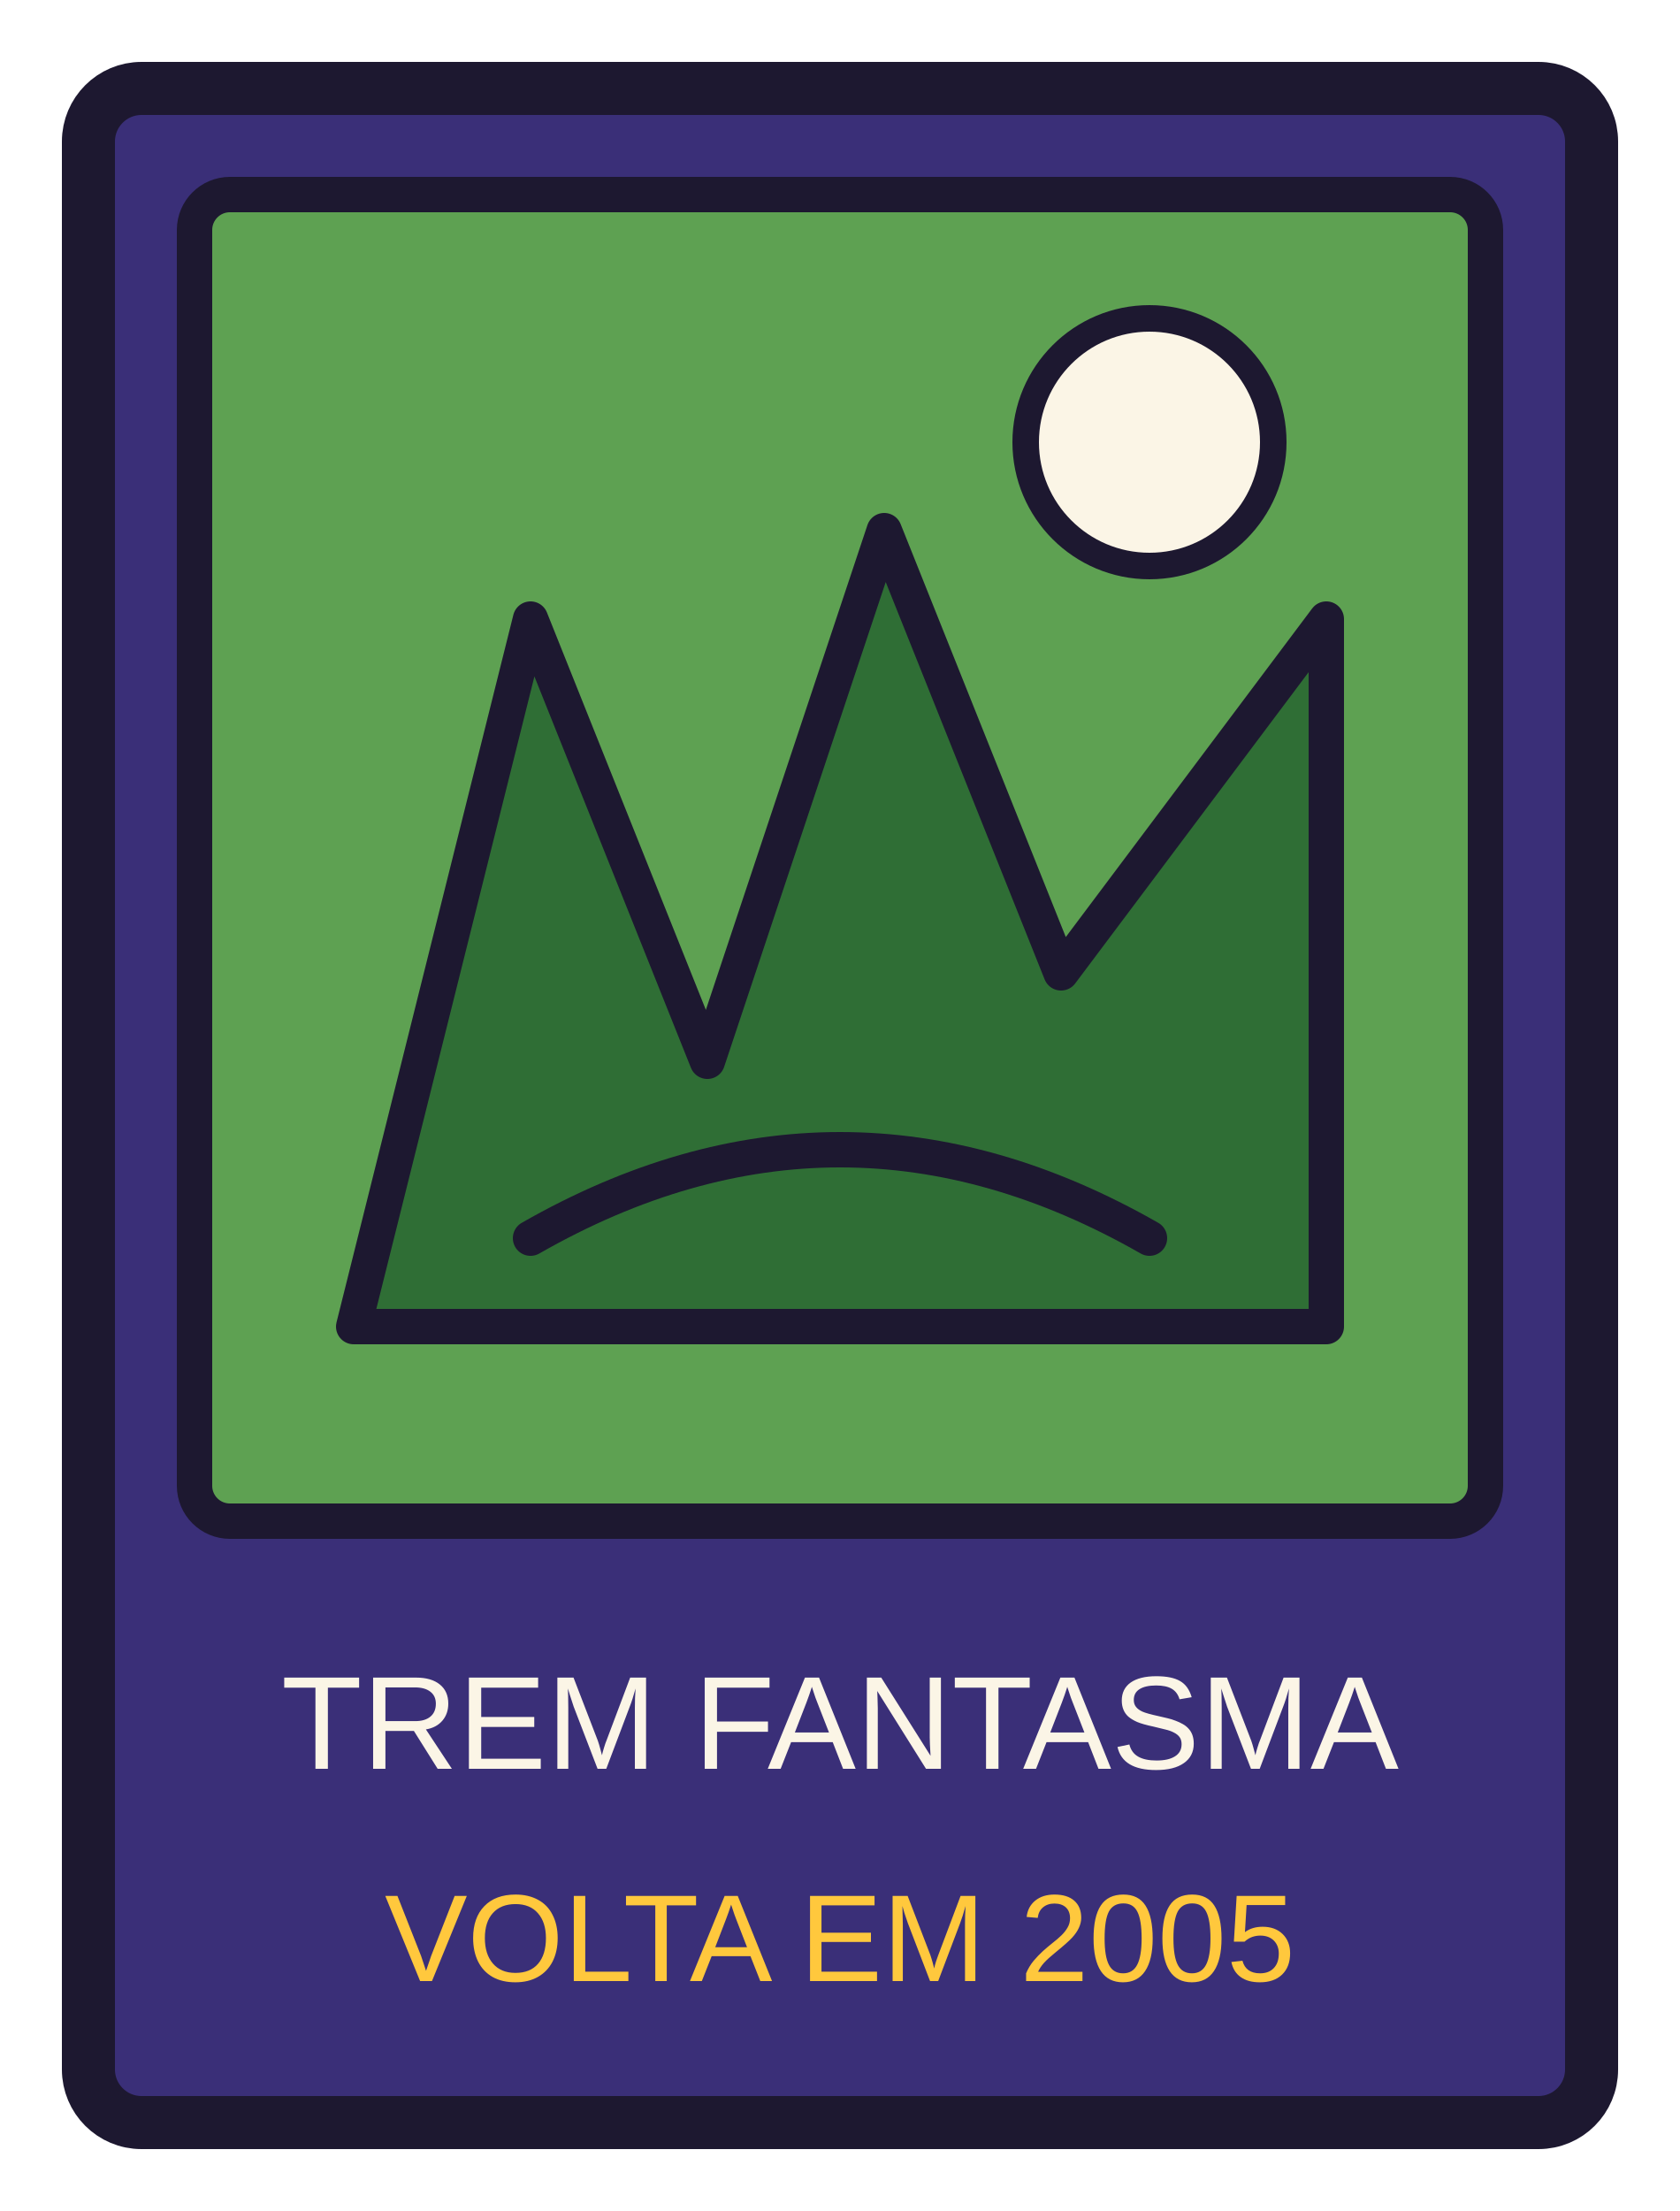
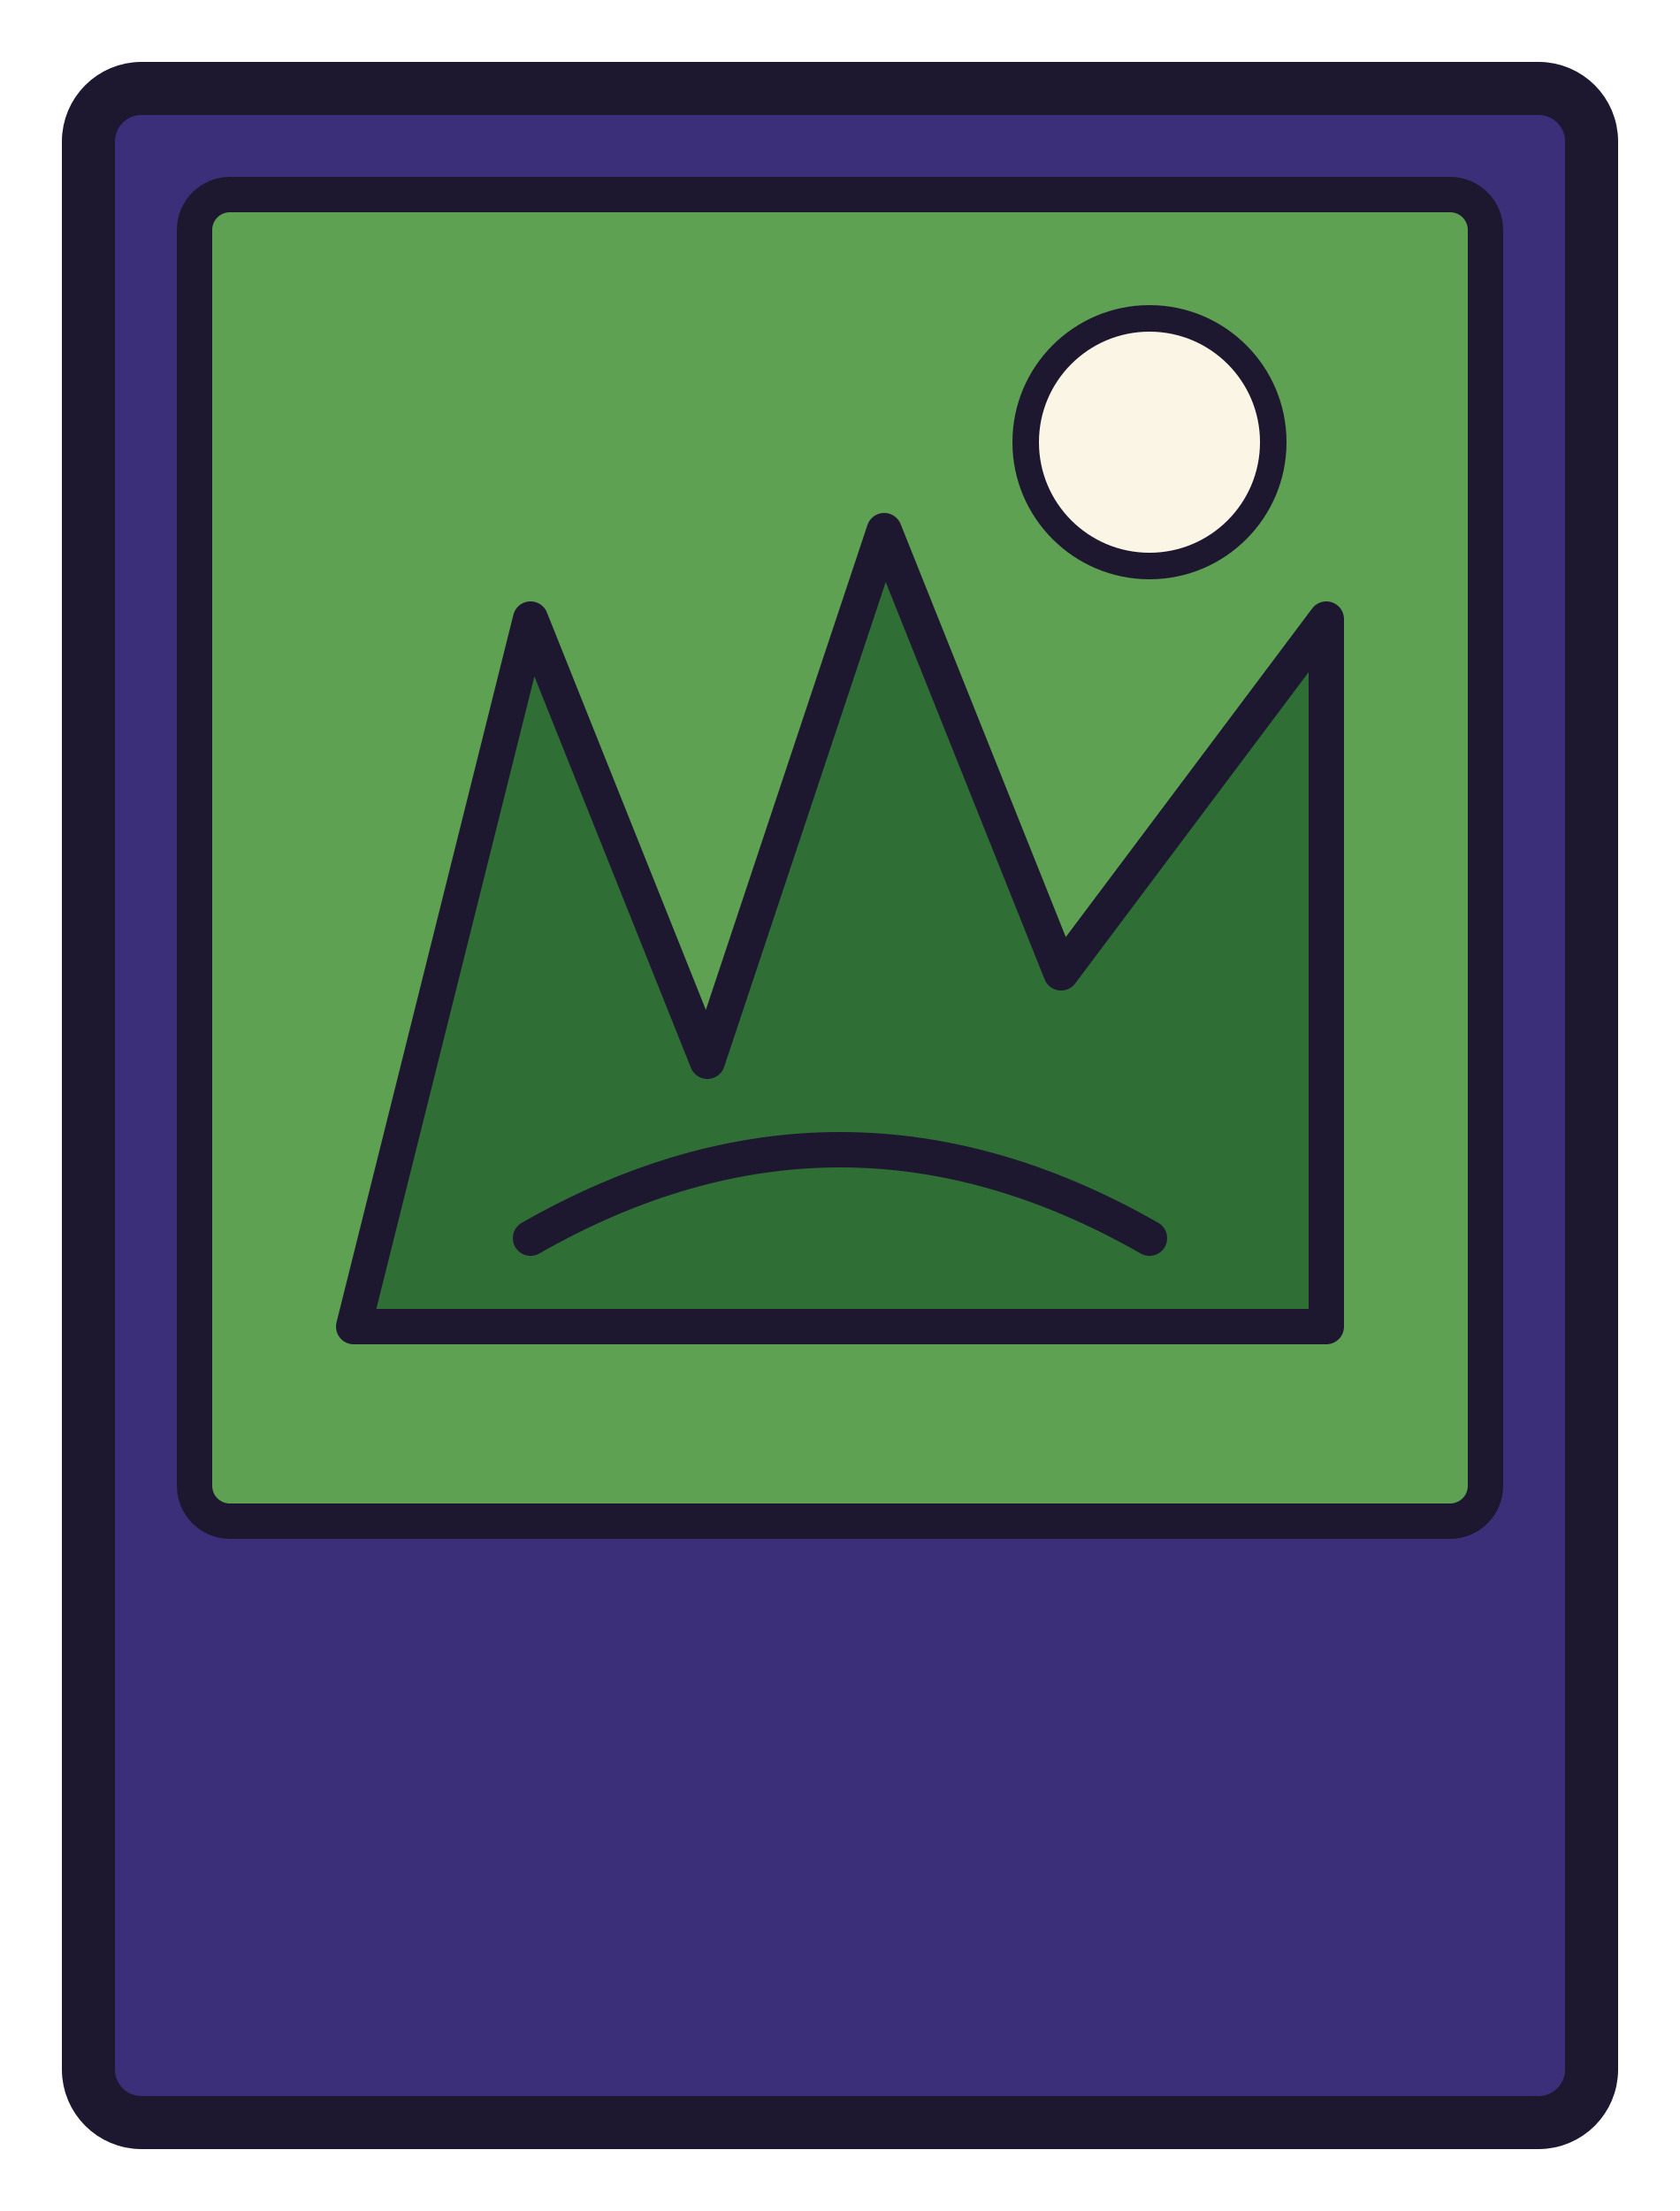
<svg xmlns="http://www.w3.org/2000/svg" viewBox="0 0 190 250" width="190" height="250">
  <rect x="10" y="10" width="170" height="230" rx="6" fill="#3a2f78" stroke="#1d1830" stroke-width="6" />
  <rect x="22" y="22" width="146" height="150" rx="4" fill="#5ea152" stroke="#1d1830" stroke-width="4" />
  <path d="M40 150 L60 70 L80 120 L100 60 L120 110 L150 70 L150 150 Z" fill="#2f6e35" stroke="#1d1830" stroke-width="4" stroke-linejoin="round" stroke-linecap="round" />
  <circle cx="130" cy="50" r="14" fill="#fbf5e6" stroke="#1d1830" stroke-width="3" />
  <path d="M60 140 Q95 120 130 140" fill="none" stroke="#1d1830" stroke-width="4" stroke-linejoin="round" stroke-linecap="round" />
-   <text x="95" y="200" text-anchor="middle" font-family="Arial Black, Arial, sans-serif" font-size="15" fill="#fbf5e6">TREM FANTASMA</text>
-   <text x="95" y="224" text-anchor="middle" font-family="Arial Black, Arial, sans-serif" font-size="14" fill="#ffc83d">VOLTA EM 2005</text>
</svg>
